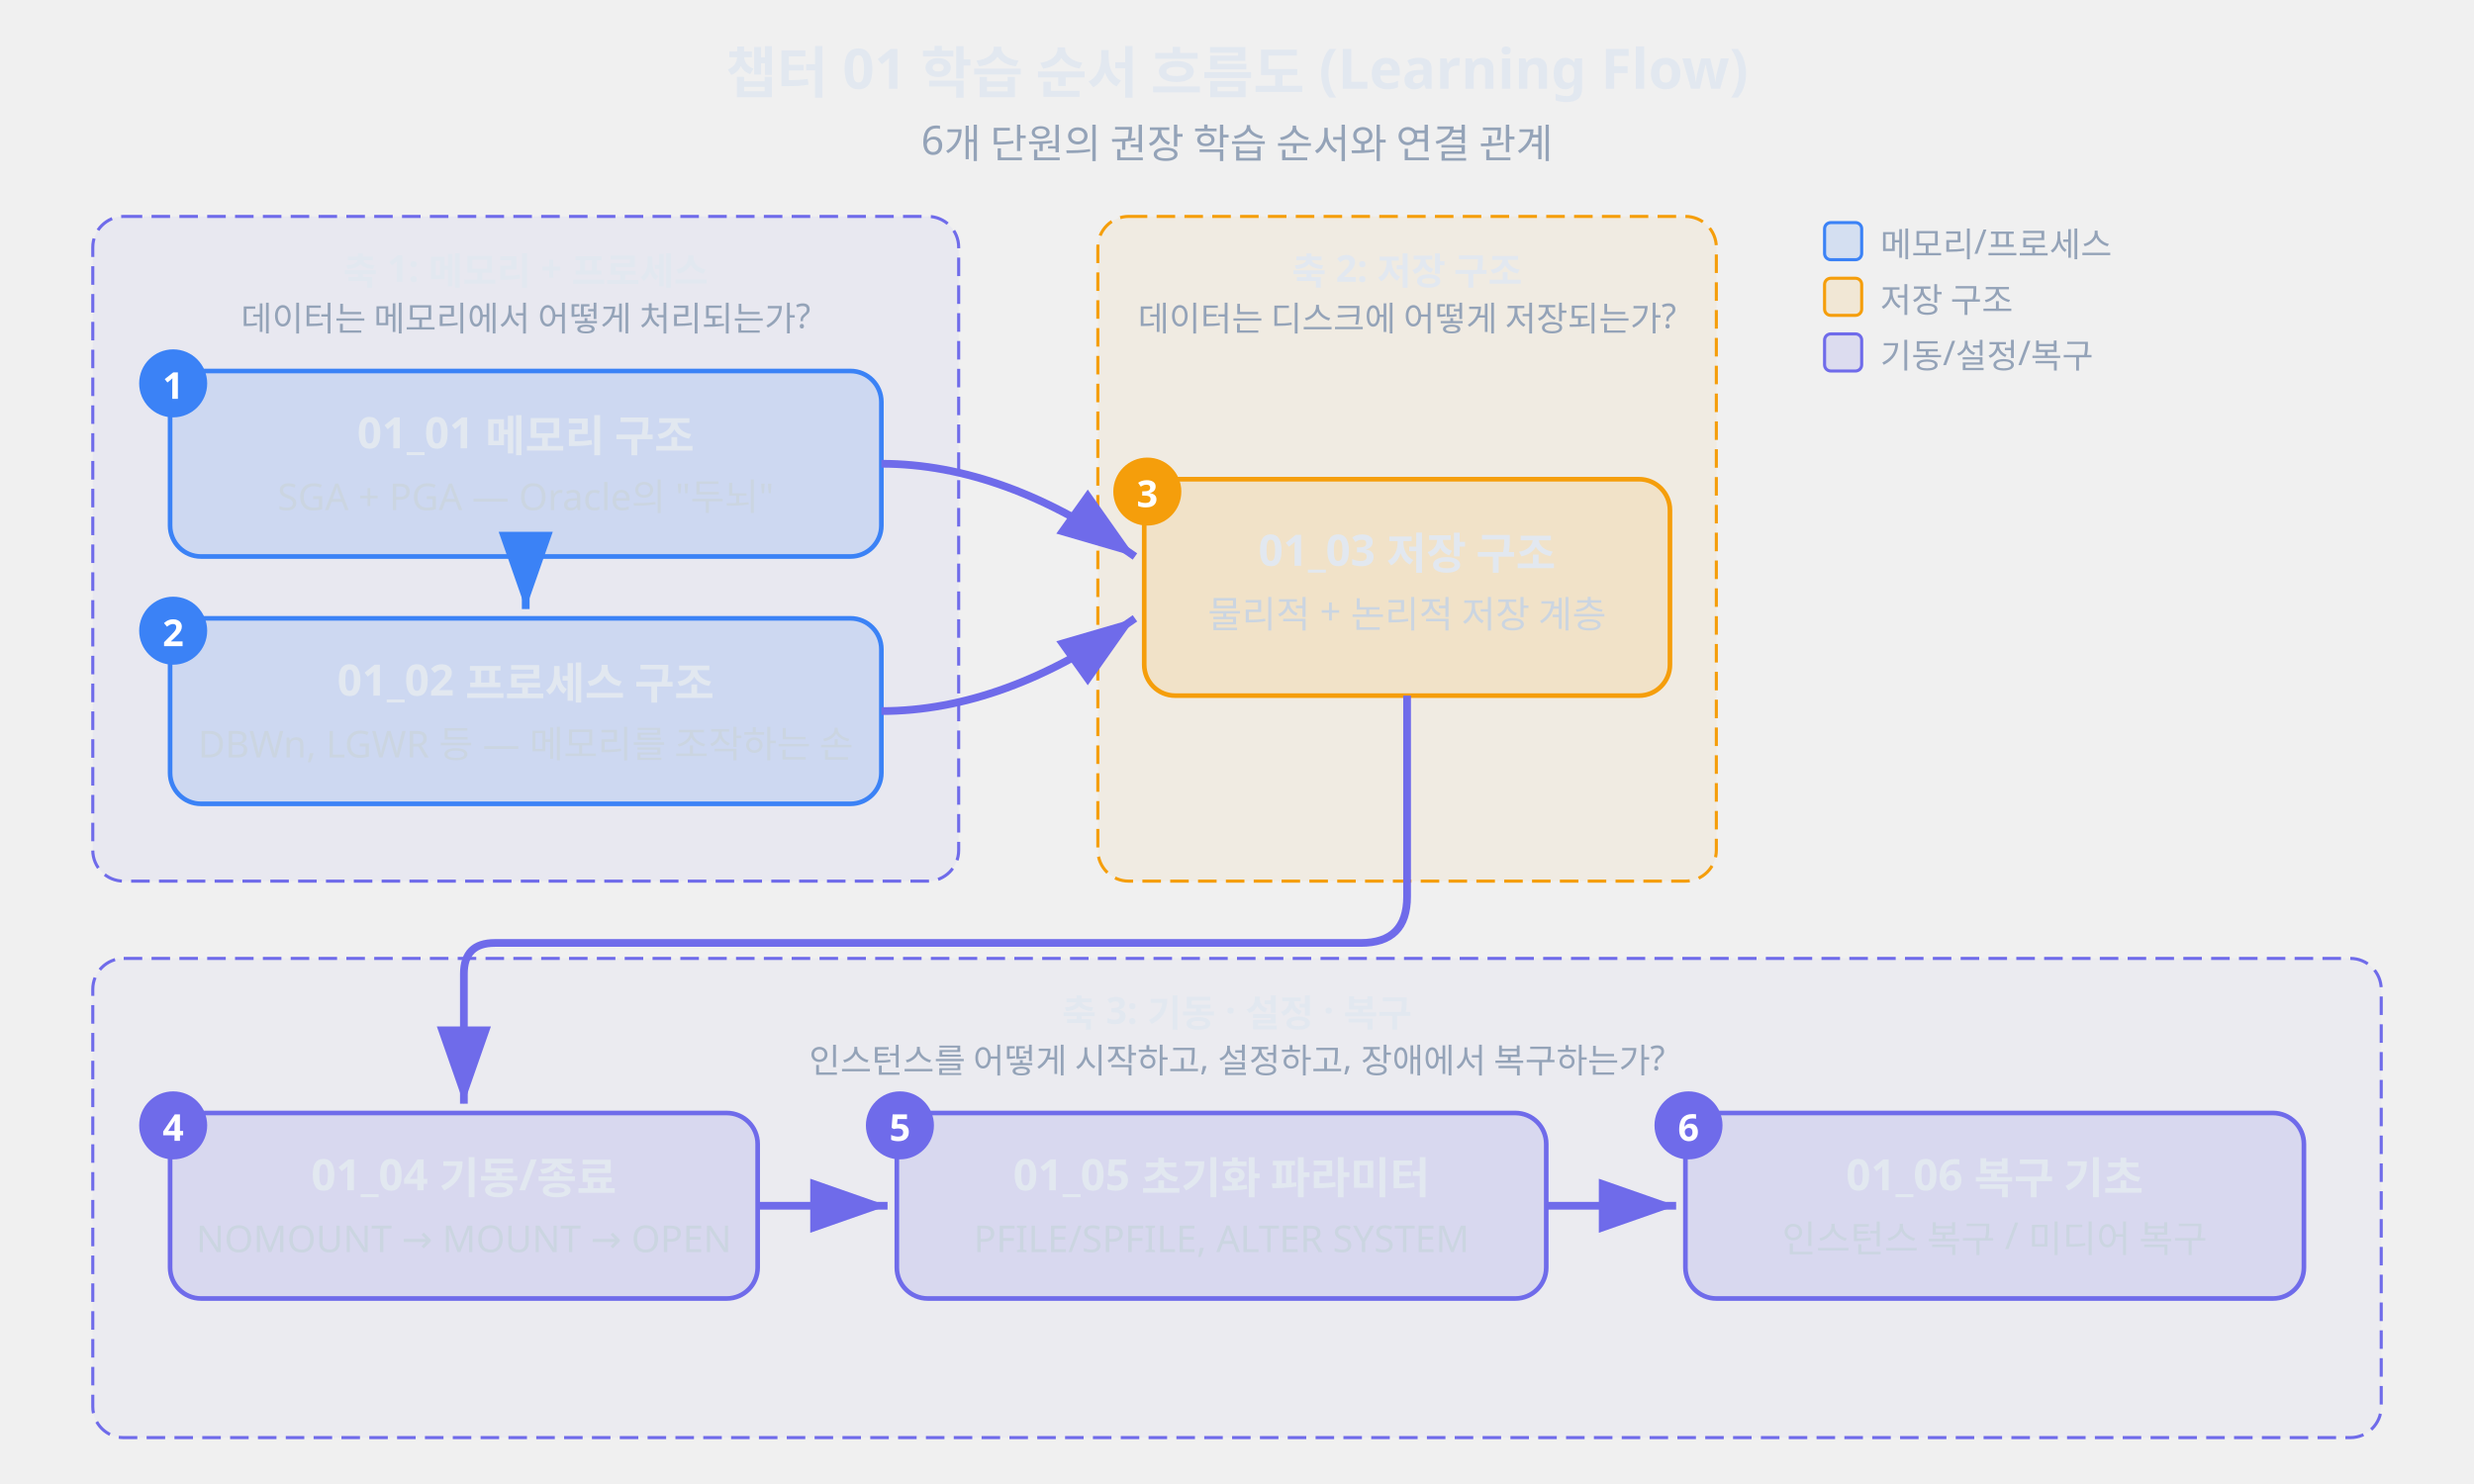
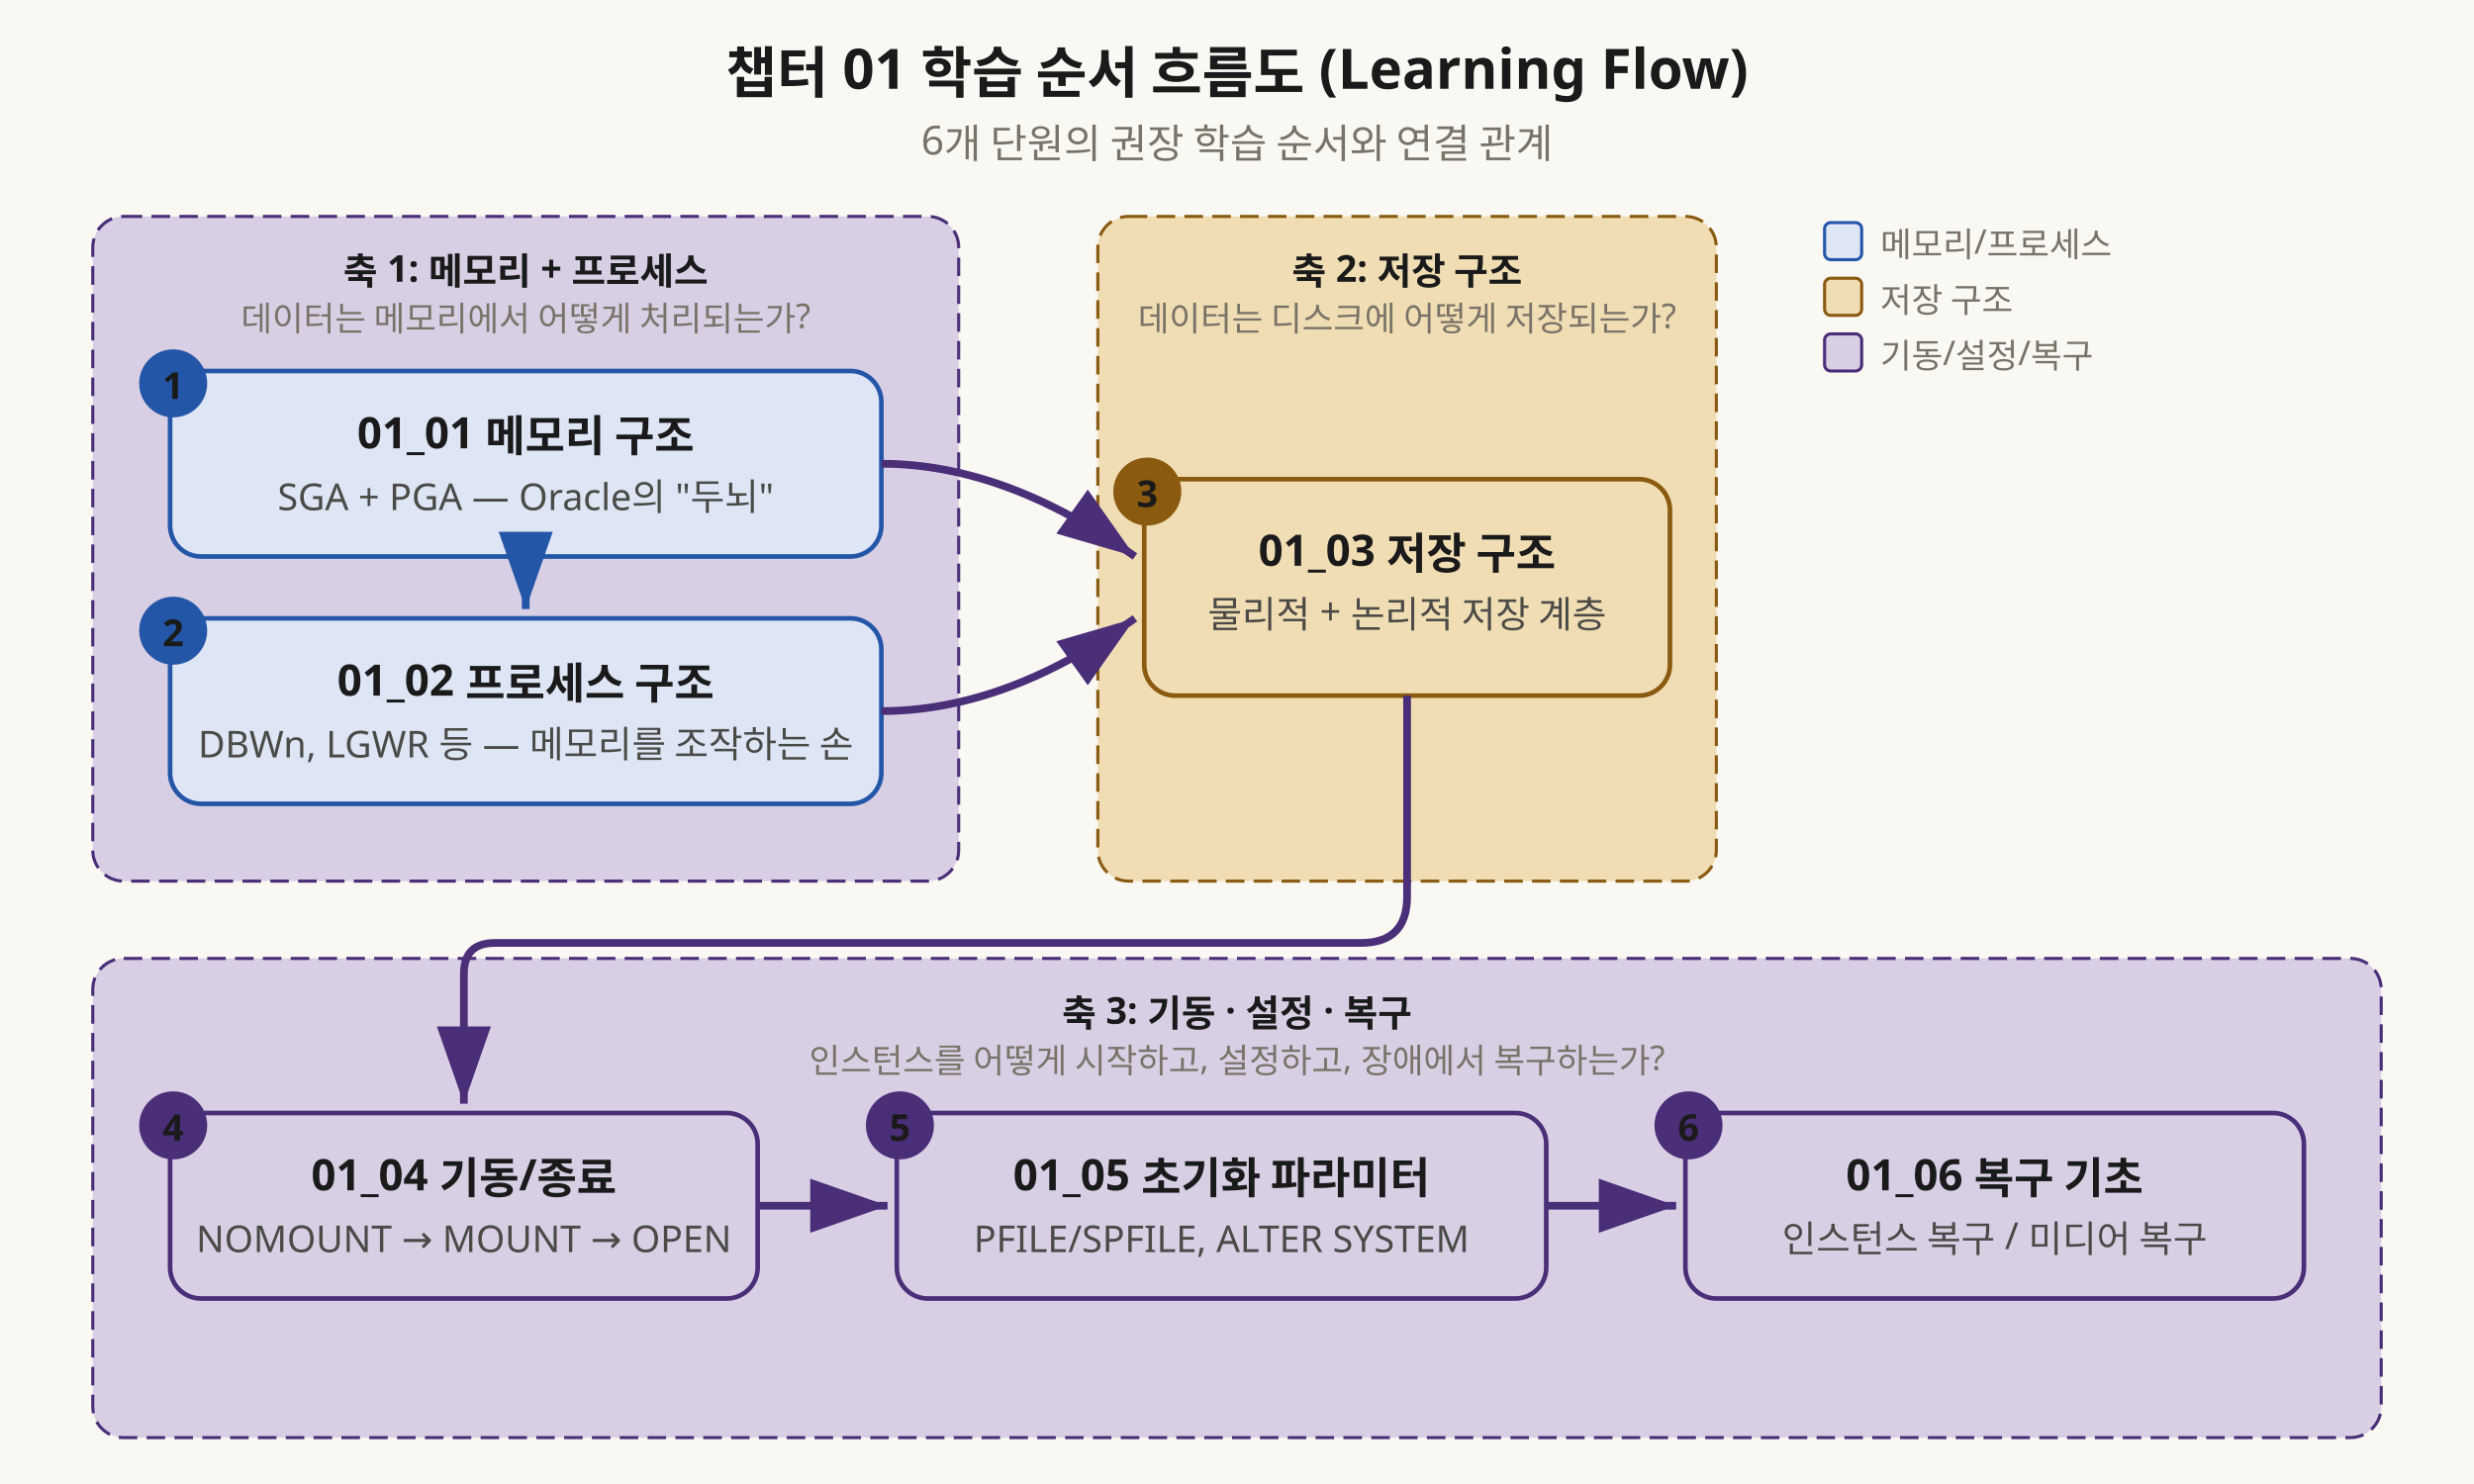
<svg xmlns="http://www.w3.org/2000/svg" viewBox="0 0 800 480">
+   <rect x="0" y="0" width="100%" height="100%" fill="#faf8f3" />
  <style>
-     text { font-family: 'Pretendard', 'Segoe UI', sans-serif; fill: #E2E8F0; }
+     text { font-family: 'Pretendard', 'Segoe UI', sans-serif; fill: #1a1a1a; }
    .title { font-size: 18px; font-weight: 700; }
-     .subtitle { font-size: 13px; fill: #94A3B8; }
+     .subtitle { font-size: 13px; fill: #787368; }
    .label { font-size: 14px; font-weight: 600; }
-     .sublabel { font-size: 12px; fill: #CBD5E1; }
-     .small { font-size: 11px; fill: #94A3B8; }
-     .code { font-family: 'Consolas', monospace; font-size: 12px; fill: #F59E0B; }
+     .sublabel { font-size: 12px; fill: #4a4a46; }
+     .small { font-size: 11px; fill: #787368; }
+     .code { font-family: 'Consolas', monospace; font-size: 12px; fill: #8a5a10; }
    .box { rx: 10; ry: 10; }
    .arrow-line { stroke-width: 2.5; fill: none; }
    .group-label { font-size: 12px; font-weight: 600; }
  </style>
  <defs>
    <marker id="ah" markerWidth="10" markerHeight="7" refX="10" refY="3.5" orient="auto">
-       <polygon points="0 0, 10 3.5, 0 7" fill="#6F6BEA" />
+       <polygon points="0 0, 10 3.5, 0 7" fill="#4a2e78" />
    </marker>
    <marker id="ah-blue" markerWidth="10" markerHeight="7" refX="10" refY="3.5" orient="auto">
-       <polygon points="0 0, 10 3.5, 0 7" fill="#3B82F6" />
+       <polygon points="0 0, 10 3.5, 0 7" fill="#2456a8" />
    </marker>
  </defs>
  <text x="400" y="30" text-anchor="middle" class="title">챕터 01 학습 순서 흐름도 (Learning Flow)</text>
  <text x="400" y="50" text-anchor="middle" class="subtitle">6개 단원의 권장 학습 순서와 연결 관계</text>
-   <rect x="30" y="70" width="280" height="215" class="box" fill="rgba(111,107,234,0.06)" stroke="#6F6BEA" stroke-width="1" stroke-dasharray="6,3" />
-   <text x="170" y="92" text-anchor="middle" class="group-label" fill="#6F6BEA">축 1: 메모리 + 프로세스</text>
+   <rect x="30" y="70" width="280" height="215" class="box" fill="#d8cfe5" stroke="#4a2e78" stroke-width="1" stroke-dasharray="6,3" />
+   <text x="170" y="92" text-anchor="middle" class="group-label" fill="#4a2e78">축 1: 메모리 + 프로세스</text>
  <text x="170" y="107" text-anchor="middle" class="small">데이터는 메모리에서 어떻게 처리되는가?</text>
-   <rect x="55" y="120" width="230" height="60" class="box" fill="rgba(59,130,246,0.15)" stroke="#3B82F6" stroke-width="1.5" />
+   <rect x="55" y="120" width="230" height="60" class="box" fill="#dee5f5" stroke="#2456a8" stroke-width="1.5" />
  <text x="170" y="145" text-anchor="middle" class="label">01_01 메모리 구조</text>
  <text x="170" y="165" text-anchor="middle" class="sublabel">SGA + PGA — Oracle의 "두뇌"</text>
-   <rect x="55" y="200" width="230" height="60" class="box" fill="rgba(59,130,246,0.15)" stroke="#3B82F6" stroke-width="1.5" />
+   <rect x="55" y="200" width="230" height="60" class="box" fill="#dee5f5" stroke="#2456a8" stroke-width="1.5" />
  <text x="170" y="225" text-anchor="middle" class="label">01_02 프로세스 구조</text>
  <text x="170" y="245" text-anchor="middle" class="sublabel">DBWn, LGWR 등 — 메모리를 조작하는 손</text>
-   <line x1="170" y1="180" x2="170" y2="197" class="arrow-line" stroke="#3B82F6" marker-end="url(#ah-blue)" />
-   <rect x="355" y="70" width="200" height="215" class="box" fill="rgba(245,158,11,0.06)" stroke="#F59E0B" stroke-width="1" stroke-dasharray="6,3" />
-   <text x="455" y="92" text-anchor="middle" class="group-label" fill="#F59E0B">축 2: 저장 구조</text>
+   <line x1="170" y1="180" x2="170" y2="197" class="arrow-line" stroke="#2456a8" marker-end="url(#ah-blue)" />
+   <rect x="355" y="70" width="200" height="215" class="box" fill="#f0ddb3" stroke="#8a5a10" stroke-width="1" stroke-dasharray="6,3" />
+   <text x="455" y="92" text-anchor="middle" class="group-label" fill="#8a5a10">축 2: 저장 구조</text>
  <text x="455" y="107" text-anchor="middle" class="small">데이터는 디스크에 어떻게 저장되는가?</text>
-   <rect x="370" y="155" width="170" height="70" class="box" fill="rgba(245,158,11,0.12)" stroke="#F59E0B" stroke-width="1.5" />
+   <rect x="370" y="155" width="170" height="70" class="box" fill="#f0ddb3" stroke="#8a5a10" stroke-width="1.5" />
  <text x="455" y="183" text-anchor="middle" class="label">01_03 저장 구조</text>
  <text x="455" y="203" text-anchor="middle" class="sublabel">물리적 + 논리적 저장 계층</text>
-   <path d="M 285 150 Q 325 150 367 180" class="arrow-line" stroke="#6F6BEA" marker-end="url(#ah)" />
-   <path d="M 285 230 Q 325 230 367 200" class="arrow-line" stroke="#6F6BEA" marker-end="url(#ah)" />
-   <rect x="30" y="310" width="740" height="155" class="box" fill="rgba(111,107,234,0.04)" stroke="#6F6BEA" stroke-width="1" stroke-dasharray="6,3" />
-   <text x="400" y="332" text-anchor="middle" class="group-label" fill="#6F6BEA">축 3: 기동 · 설정 · 복구</text>
+   <path d="M 285 150 Q 325 150 367 180" class="arrow-line" stroke="#4a2e78" marker-end="url(#ah)" />
+   <path d="M 285 230 Q 325 230 367 200" class="arrow-line" stroke="#4a2e78" marker-end="url(#ah)" />
+   <rect x="30" y="310" width="740" height="155" class="box" fill="#d8cfe5" stroke="#4a2e78" stroke-width="1" stroke-dasharray="6,3" />
+   <text x="400" y="332" text-anchor="middle" class="group-label" fill="#4a2e78">축 3: 기동 · 설정 · 복구</text>
  <text x="400" y="347" text-anchor="middle" class="small">인스턴스를 어떻게 시작하고, 설정하고, 장애에서 복구하는가?</text>
-   <rect x="55" y="360" width="190" height="60" class="box" fill="rgba(111,107,234,0.15)" stroke="#6F6BEA" stroke-width="1.5" />
+   <rect x="55" y="360" width="190" height="60" class="box" fill="#d8cfe5" stroke="#4a2e78" stroke-width="1.5" />
  <text x="150" y="385" text-anchor="middle" class="label">01_04 기동/종료</text>
  <text x="150" y="405" text-anchor="middle" class="sublabel">NOMOUNT → MOUNT → OPEN</text>
-   <rect x="290" y="360" width="210" height="60" class="box" fill="rgba(111,107,234,0.15)" stroke="#6F6BEA" stroke-width="1.5" />
+   <rect x="290" y="360" width="210" height="60" class="box" fill="#d8cfe5" stroke="#4a2e78" stroke-width="1.5" />
  <text x="395" y="385" text-anchor="middle" class="label">01_05 초기화 파라미터</text>
  <text x="395" y="405" text-anchor="middle" class="sublabel">PFILE/SPFILE, ALTER SYSTEM</text>
-   <rect x="545" y="360" width="200" height="60" class="box" fill="rgba(111,107,234,0.15)" stroke="#6F6BEA" stroke-width="1.5" />
+   <rect x="545" y="360" width="200" height="60" class="box" fill="#d8cfe5" stroke="#4a2e78" stroke-width="1.5" />
  <text x="645" y="385" text-anchor="middle" class="label">01_06 복구 기초</text>
  <text x="645" y="405" text-anchor="middle" class="sublabel">인스턴스 복구 / 미디어 복구</text>
-   <path d="M 455 225 L 455 290 Q 455 305 440 305 L 160 305 Q 150 305 150 315 L 150 357" class="arrow-line" stroke="#6F6BEA" marker-end="url(#ah)" />
-   <line x1="245" y1="390" x2="287" y2="390" class="arrow-line" stroke="#6F6BEA" marker-end="url(#ah)" />
-   <line x1="500" y1="390" x2="542" y2="390" class="arrow-line" stroke="#6F6BEA" marker-end="url(#ah)" />
-   <circle cx="56" cy="124" r="11" fill="#3B82F6" />
-   <text x="56" y="129" text-anchor="middle" style="font-size:12px; font-weight:700; fill:#fff;">1</text>
-   <circle cx="56" cy="204" r="11" fill="#3B82F6" />
-   <text x="56" y="209" text-anchor="middle" style="font-size:12px; font-weight:700; fill:#fff;">2</text>
-   <circle cx="371" cy="159" r="11" fill="#F59E0B" />
-   <text x="371" y="164" text-anchor="middle" style="font-size:12px; font-weight:700; fill:#fff;">3</text>
-   <circle cx="56" cy="364" r="11" fill="#6F6BEA" />
-   <text x="56" y="369" text-anchor="middle" style="font-size:12px; font-weight:700; fill:#fff;">4</text>
-   <circle cx="291" cy="364" r="11" fill="#6F6BEA" />
-   <text x="291" y="369" text-anchor="middle" style="font-size:12px; font-weight:700; fill:#fff;">5</text>
-   <circle cx="546" cy="364" r="11" fill="#6F6BEA" />
-   <text x="546" y="369" text-anchor="middle" style="font-size:12px; font-weight:700; fill:#fff;">6</text>
-   <rect x="590" y="72" width="12" height="12" rx="2" fill="rgba(59,130,246,0.15)" stroke="#3B82F6" stroke-width="1" />
+   <path d="M 455 225 L 455 290 Q 455 305 440 305 L 160 305 Q 150 305 150 315 L 150 357" class="arrow-line" stroke="#4a2e78" marker-end="url(#ah)" />
+   <line x1="245" y1="390" x2="287" y2="390" class="arrow-line" stroke="#4a2e78" marker-end="url(#ah)" />
+   <line x1="500" y1="390" x2="542" y2="390" class="arrow-line" stroke="#4a2e78" marker-end="url(#ah)" />
+   <circle cx="56" cy="124" r="11" fill="#2456a8" />
+   <text x="56" y="129" text-anchor="middle" style="font-size:12px; font-weight:700; fill:#1a1a1a;">1</text>
+   <circle cx="56" cy="204" r="11" fill="#2456a8" />
+   <text x="56" y="209" text-anchor="middle" style="font-size:12px; font-weight:700; fill:#1a1a1a;">2</text>
+   <circle cx="371" cy="159" r="11" fill="#8a5a10" />
+   <text x="371" y="164" text-anchor="middle" style="font-size:12px; font-weight:700; fill:#1a1a1a;">3</text>
+   <circle cx="56" cy="364" r="11" fill="#4a2e78" />
+   <text x="56" y="369" text-anchor="middle" style="font-size:12px; font-weight:700; fill:#1a1a1a;">4</text>
+   <circle cx="291" cy="364" r="11" fill="#4a2e78" />
+   <text x="291" y="369" text-anchor="middle" style="font-size:12px; font-weight:700; fill:#1a1a1a;">5</text>
+   <circle cx="546" cy="364" r="11" fill="#4a2e78" />
+   <text x="546" y="369" text-anchor="middle" style="font-size:12px; font-weight:700; fill:#1a1a1a;">6</text>
+   <rect x="590" y="72" width="12" height="12" rx="2" fill="#dee5f5" stroke="#2456a8" stroke-width="1" />
  <text x="608" y="83" class="small">메모리/프로세스</text>
-   <rect x="590" y="90" width="12" height="12" rx="2" fill="rgba(245,158,11,0.12)" stroke="#F59E0B" stroke-width="1" />
+   <rect x="590" y="90" width="12" height="12" rx="2" fill="#f0ddb3" stroke="#8a5a10" stroke-width="1" />
  <text x="608" y="101" class="small">저장 구조</text>
-   <rect x="590" y="108" width="12" height="12" rx="2" fill="rgba(111,107,234,0.15)" stroke="#6F6BEA" stroke-width="1" />
+   <rect x="590" y="108" width="12" height="12" rx="2" fill="#d8cfe5" stroke="#4a2e78" stroke-width="1" />
  <text x="608" y="119" class="small">기동/설정/복구</text>
</svg>
